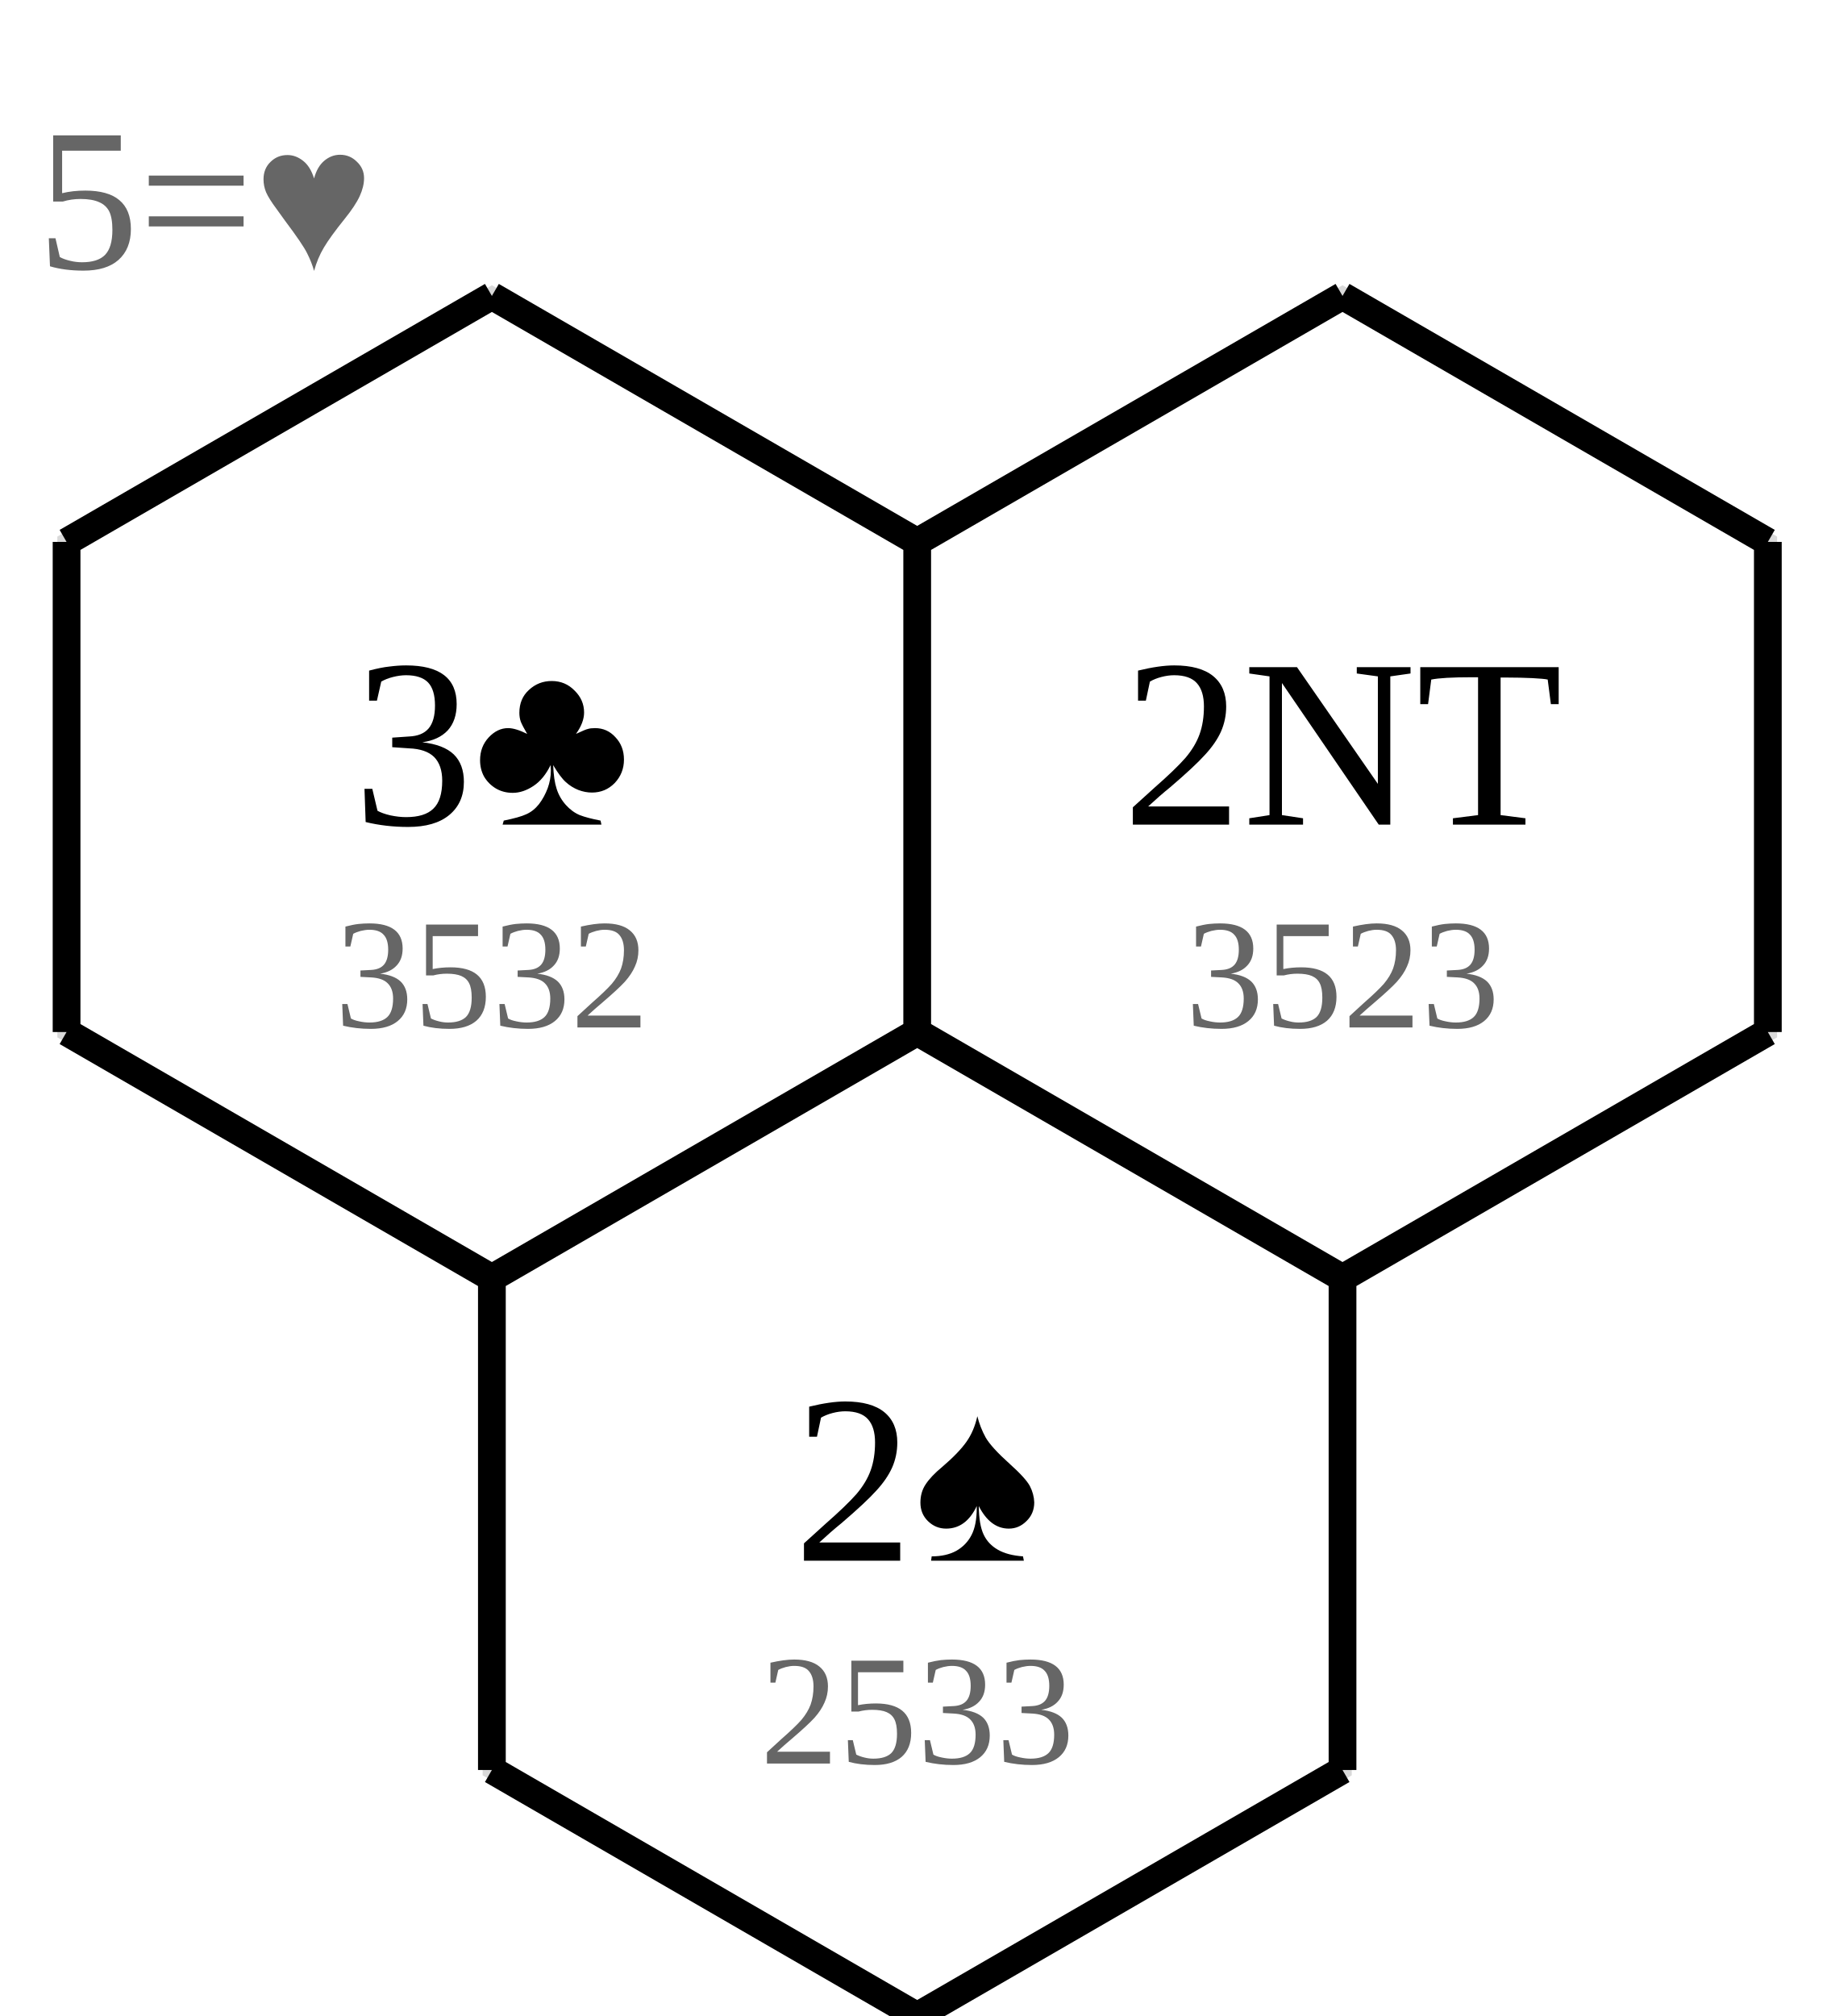
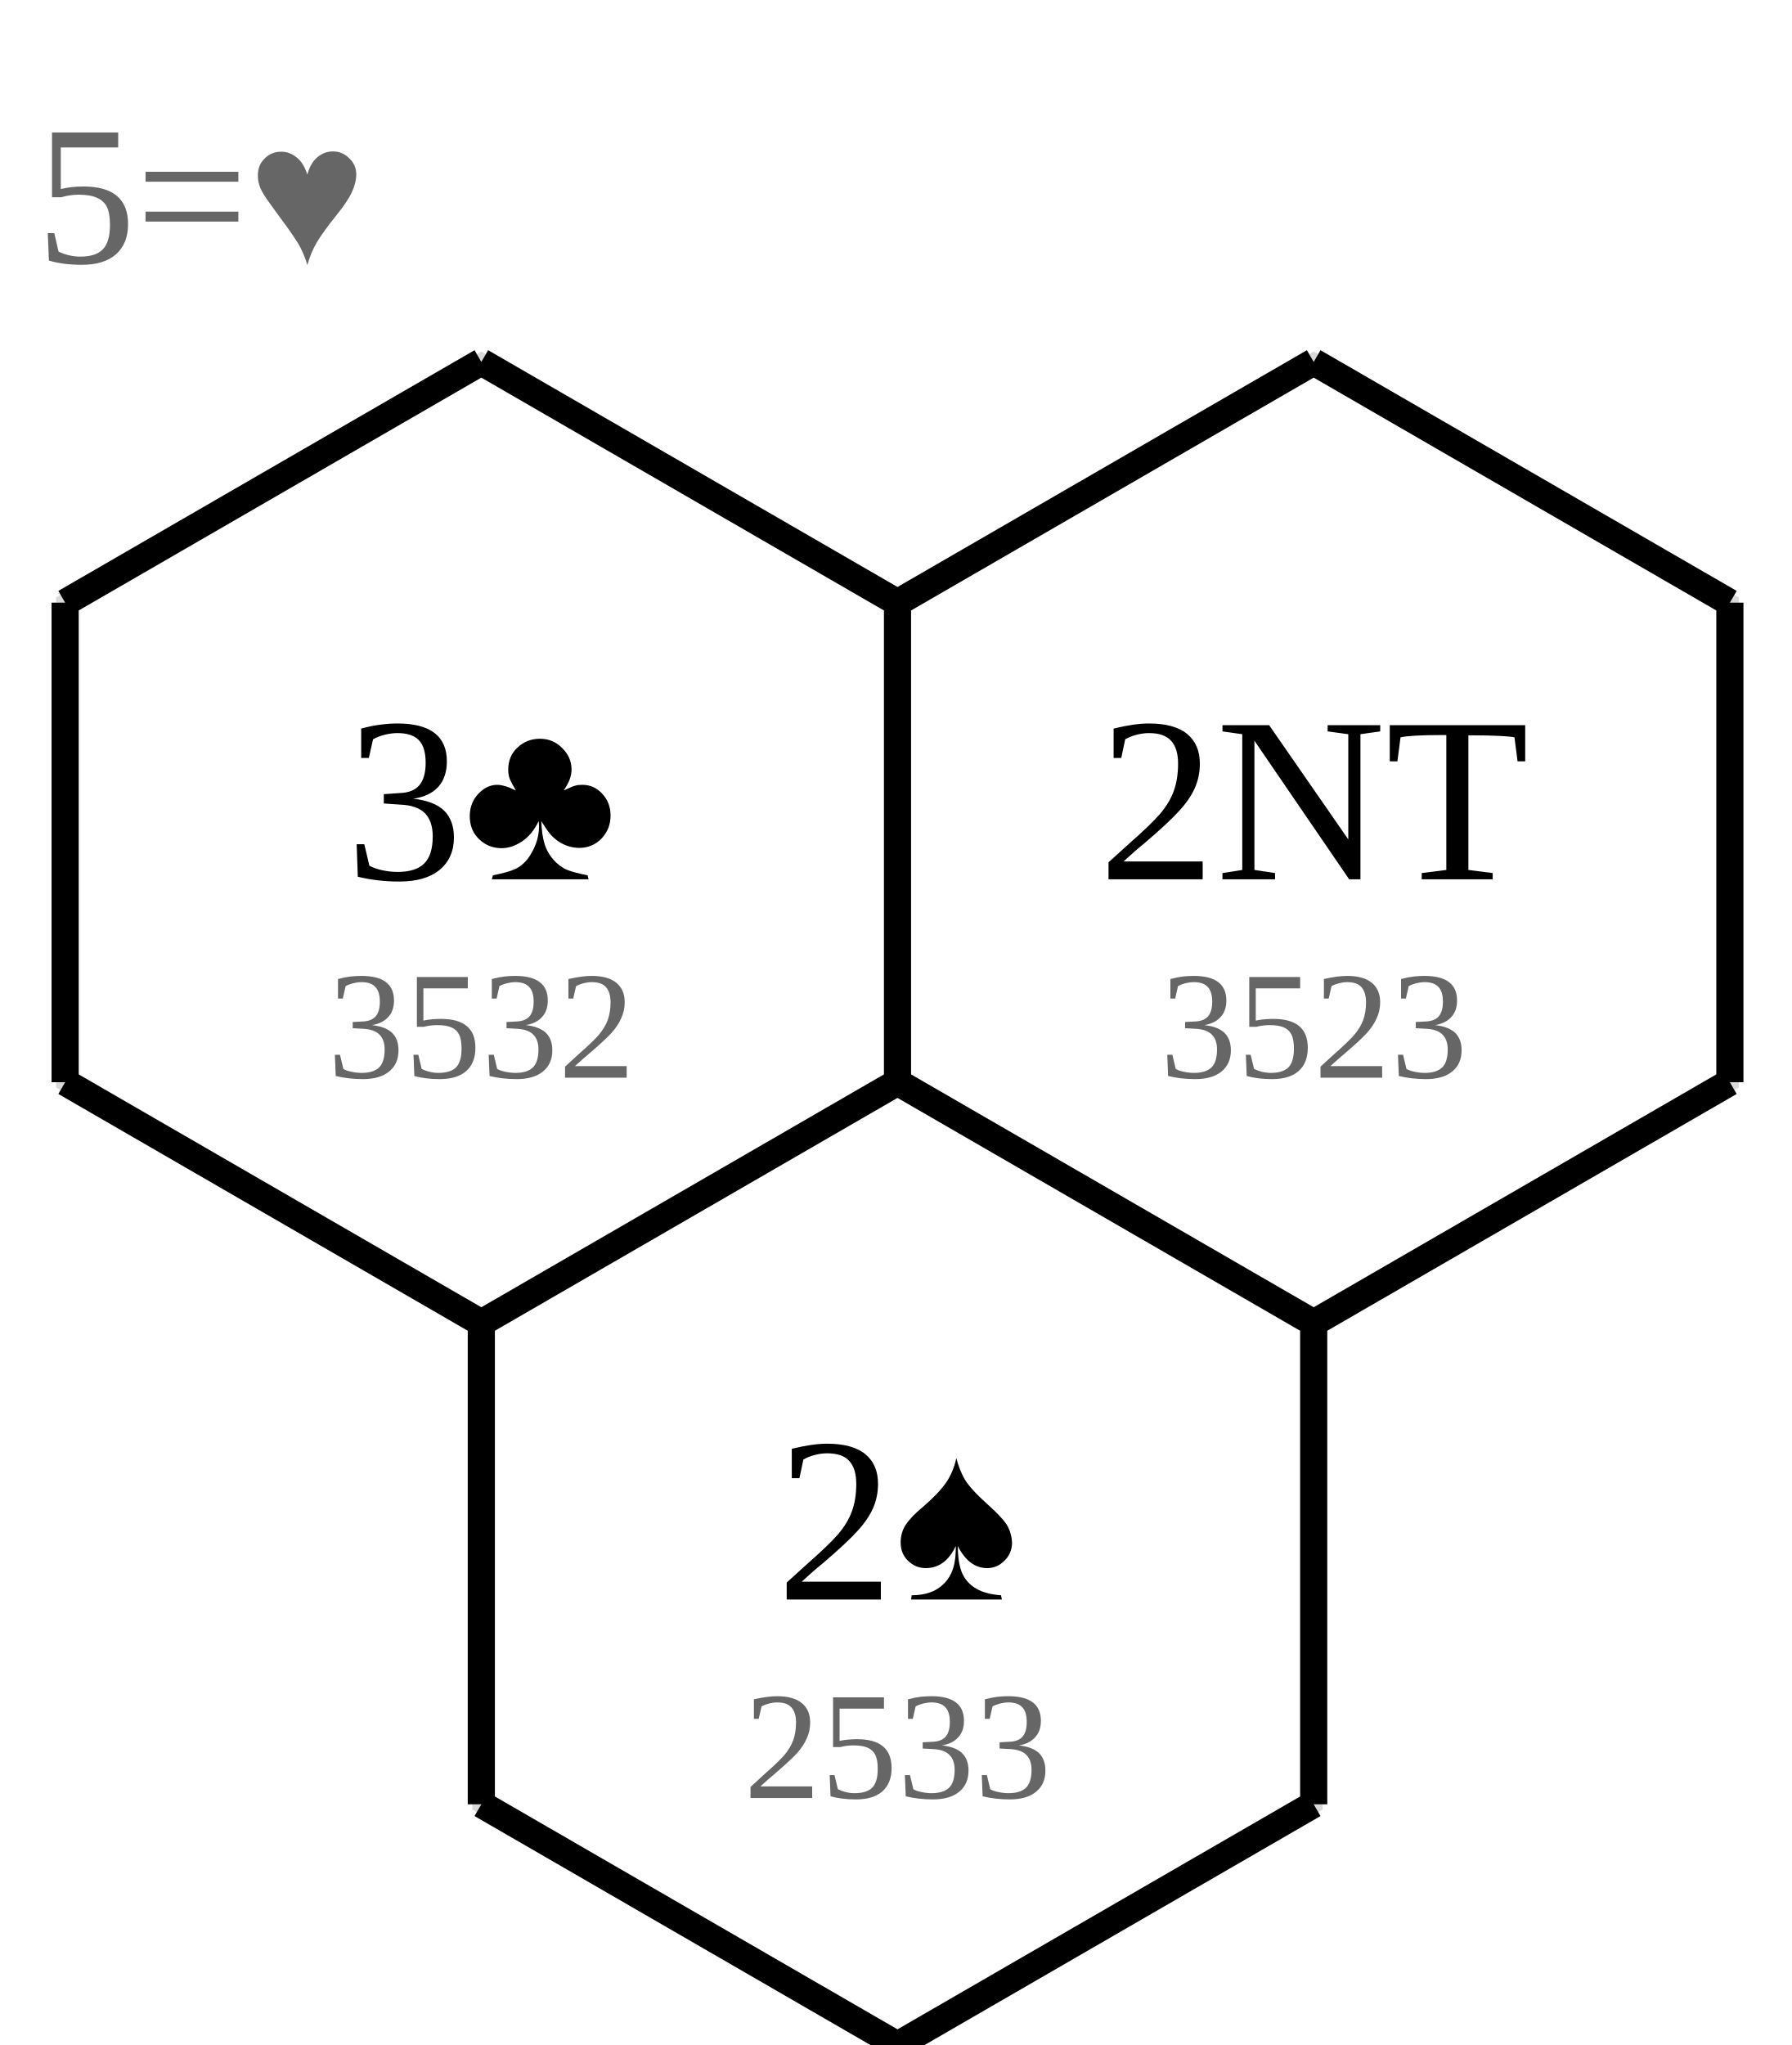
- <svg xmlns="http://www.w3.org/2000/svg" viewBox="0 0 99 109" style="display:block;margin:1em auto;width:100%;max-width:99px" fill="currentColor" font-size="13" text-anchor="middle" dominant-baseline="middle">
+ <svg xmlns="http://www.w3.org/2000/svg" viewBox="0 0 99 113" style="display:block;margin:1em auto;width:100%;max-width:99px" fill="currentColor" font-size="13" text-anchor="middle" dominant-baseline="middle">
  <defs>
    <pattern id="hatch" width="6" height="6" patternUnits="userSpaceOnUse" patternTransform="rotate(45)">
      <path d="M0 0v6" stroke="currentColor" stroke-opacity=".35" />
    </pattern>
  </defs>
  <g transform="translate(0.0,0.0)">
    <text x="2" y="12" font-size="11" opacity=".6" text-anchor="start">5=<tspan class="♥">♥</tspan>
    </text>
-     <path d="M72.6,69.1L49.6,55.8L26.6,69.1L26.6,95.7L49.6,109.0L72.6,95.7ZM95.6,29.3L72.6,16.0L49.6,29.3L49.6,55.8L72.6,69.1L95.6,55.8ZM49.6,29.3L26.6,16.0L3.6,29.3L3.6,55.8L26.6,69.1L49.6,55.8Z" fill="none" stroke="currentColor" stroke-opacity=".15" />
-     <path d="M72.6,95.7L72.6,69.1M72.6,69.1L49.6,55.8M49.6,55.8L26.6,69.1M26.6,69.1L26.6,95.7M26.6,95.7L49.6,109.0M49.6,109.0L72.6,95.7M95.6,55.8L95.6,29.3M95.6,29.3L72.6,16.0M72.6,16.0L49.6,29.3M49.6,29.3L49.6,55.8M49.6,55.8L72.6,69.1M72.6,69.1L95.6,55.8M49.6,55.8L49.6,29.3M49.6,29.3L26.6,16.0M26.6,16.0L3.6,29.3M3.6,29.3L3.6,55.8M3.6,55.8L26.6,69.1M26.6,69.1L49.6,55.8" fill="none" stroke="currentColor" stroke-width="1.5" />
-     <text x="49.6" y="81.4">2♠</text>
-     <text x="49.6" y="93.4" font-size="8.5" opacity=".6">2533</text>
-     <text x="72.6" y="41.6">2NT</text>
-     <text x="72.6" y="53.6" font-size="8.5" opacity=".6">3523</text>
-     <text x="26.6" y="41.6">3♣</text>
-     <text x="26.6" y="53.6" font-size="8.5" opacity=".6">3532</text>
+     <path d="M72.6,73.1L49.6,59.8L26.6,73.1L26.6,99.7L49.6,113.0L72.6,99.7ZM95.6,33.3L72.6,20.0L49.6,33.3L49.6,59.8L72.6,73.1L95.6,59.8ZM49.6,33.3L26.6,20.0L3.6,33.3L3.6,59.8L26.6,73.1L49.6,59.8Z" fill="none" stroke="currentColor" stroke-opacity=".15" />
+     <path d="M72.6,99.7L72.6,73.1M72.6,73.1L49.6,59.8M49.6,59.8L26.6,73.1M26.6,73.1L26.6,99.7M26.6,99.7L49.6,113.0M49.6,113.0L72.6,99.7M95.6,59.8L95.6,33.3M95.6,33.3L72.6,20.0M72.6,20.0L49.6,33.3M49.6,33.3L49.6,59.8M49.6,59.8L72.6,73.1M72.6,73.1L95.6,59.8M49.6,59.8L49.6,33.3M49.6,33.3L26.6,20.0M26.6,20.0L3.6,33.3M3.6,33.3L3.6,59.8M3.6,59.8L26.6,73.1M26.6,73.1L49.6,59.8" fill="none" stroke="currentColor" stroke-width="1.5" />
+     <text x="49.6" y="85.4">2♠</text>
+     <text x="49.6" y="97.4" font-size="8.5" opacity=".6">2533</text>
+     <text x="72.6" y="45.6">2NT</text>
+     <text x="72.6" y="57.6" font-size="8.5" opacity=".6">3523</text>
+     <text x="26.6" y="45.6">3♣</text>
+     <text x="26.6" y="57.6" font-size="8.5" opacity=".6">3532</text>
  </g>
</svg>
